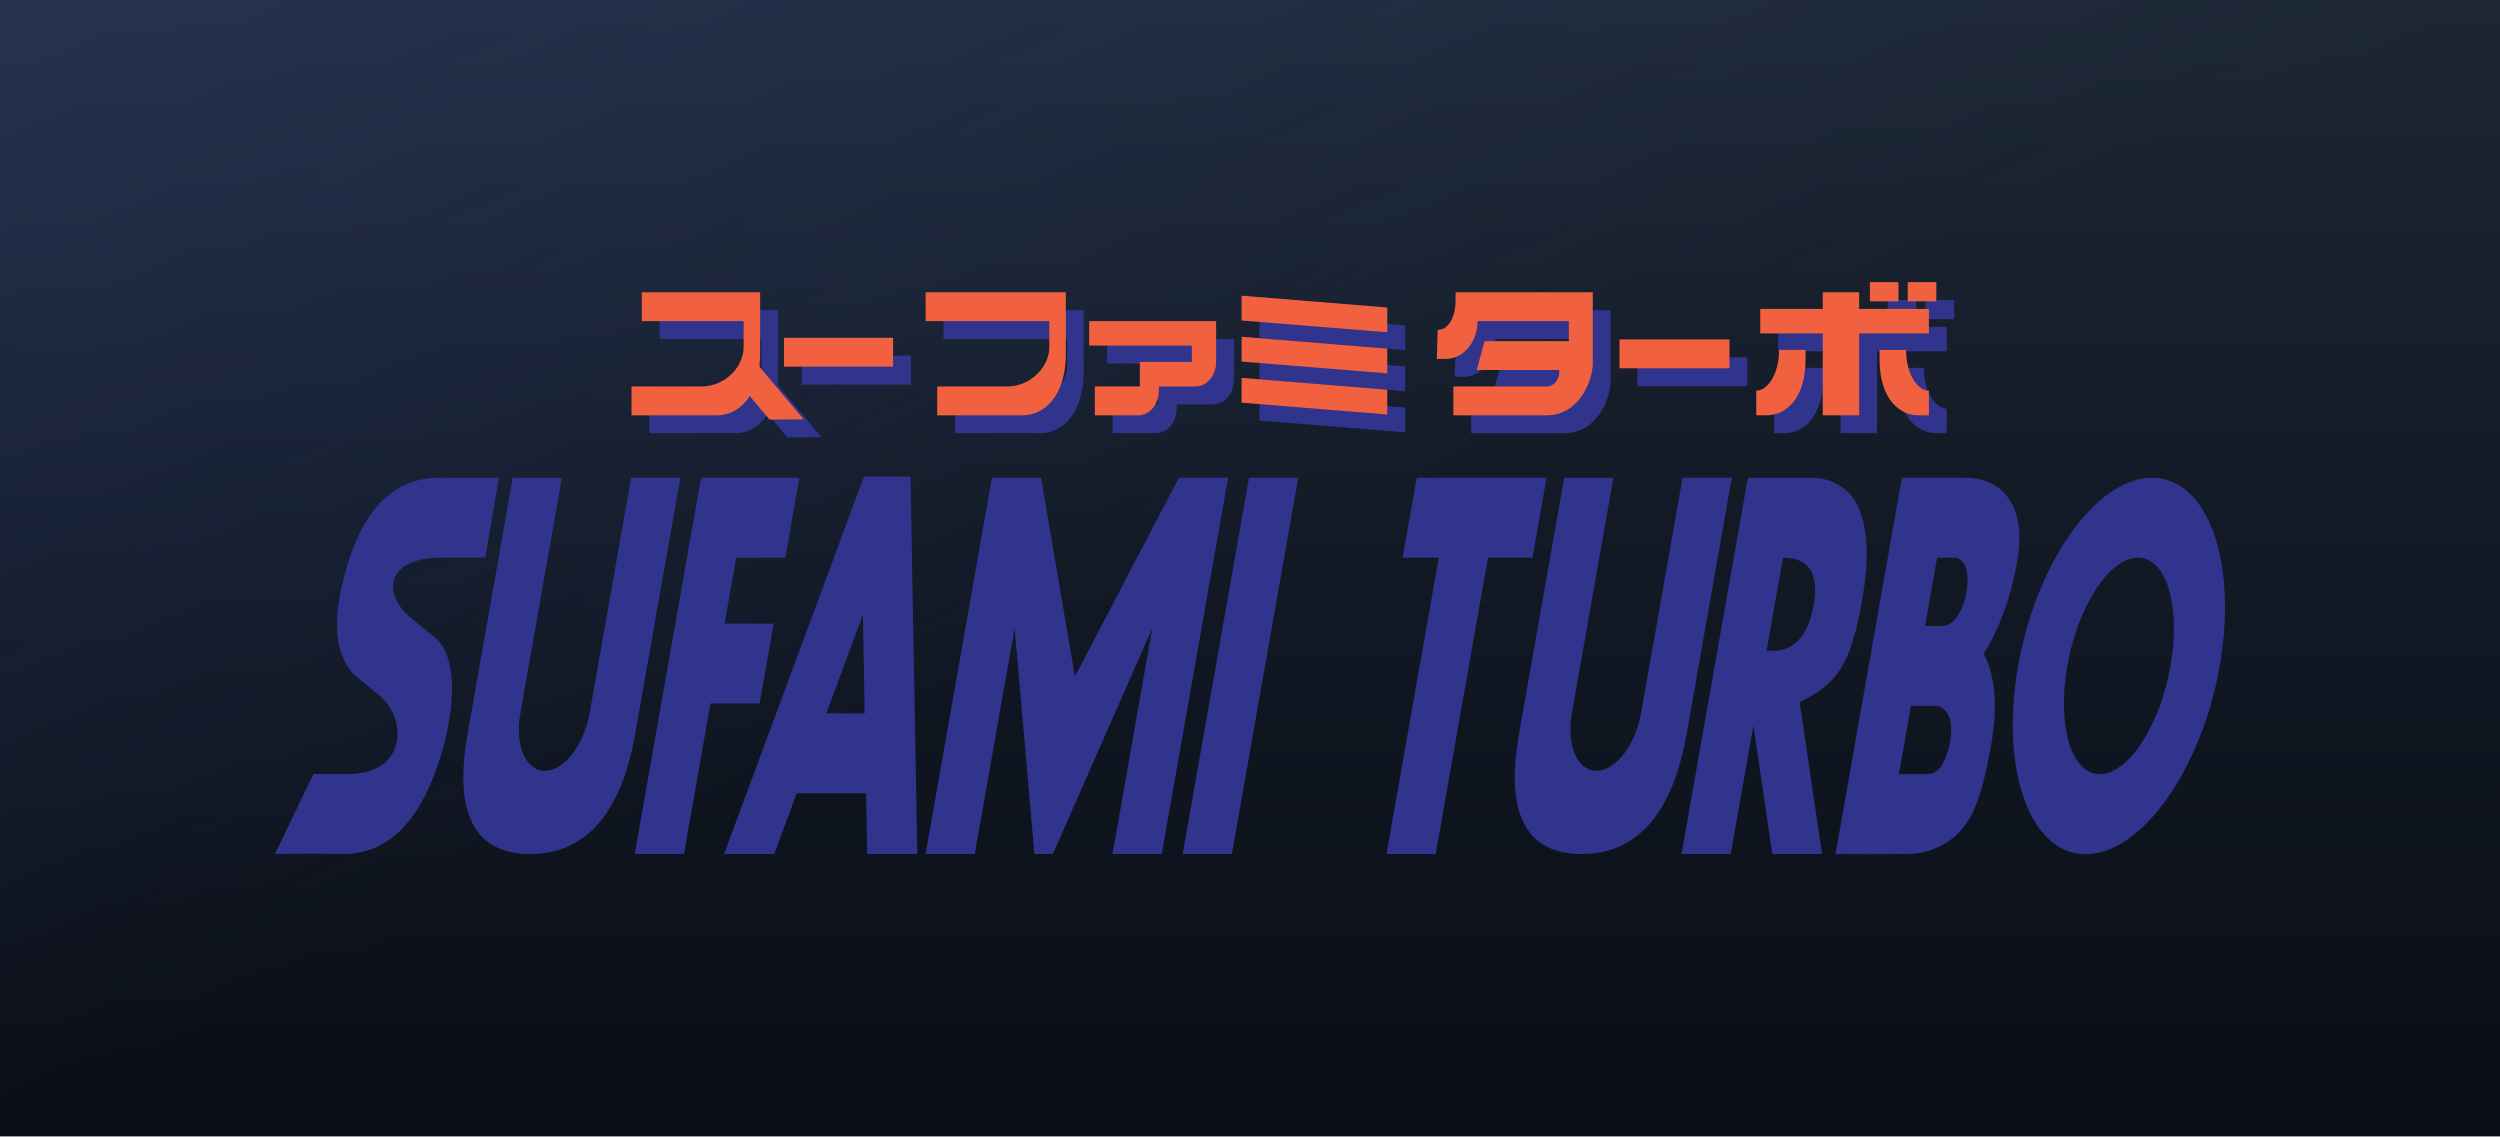
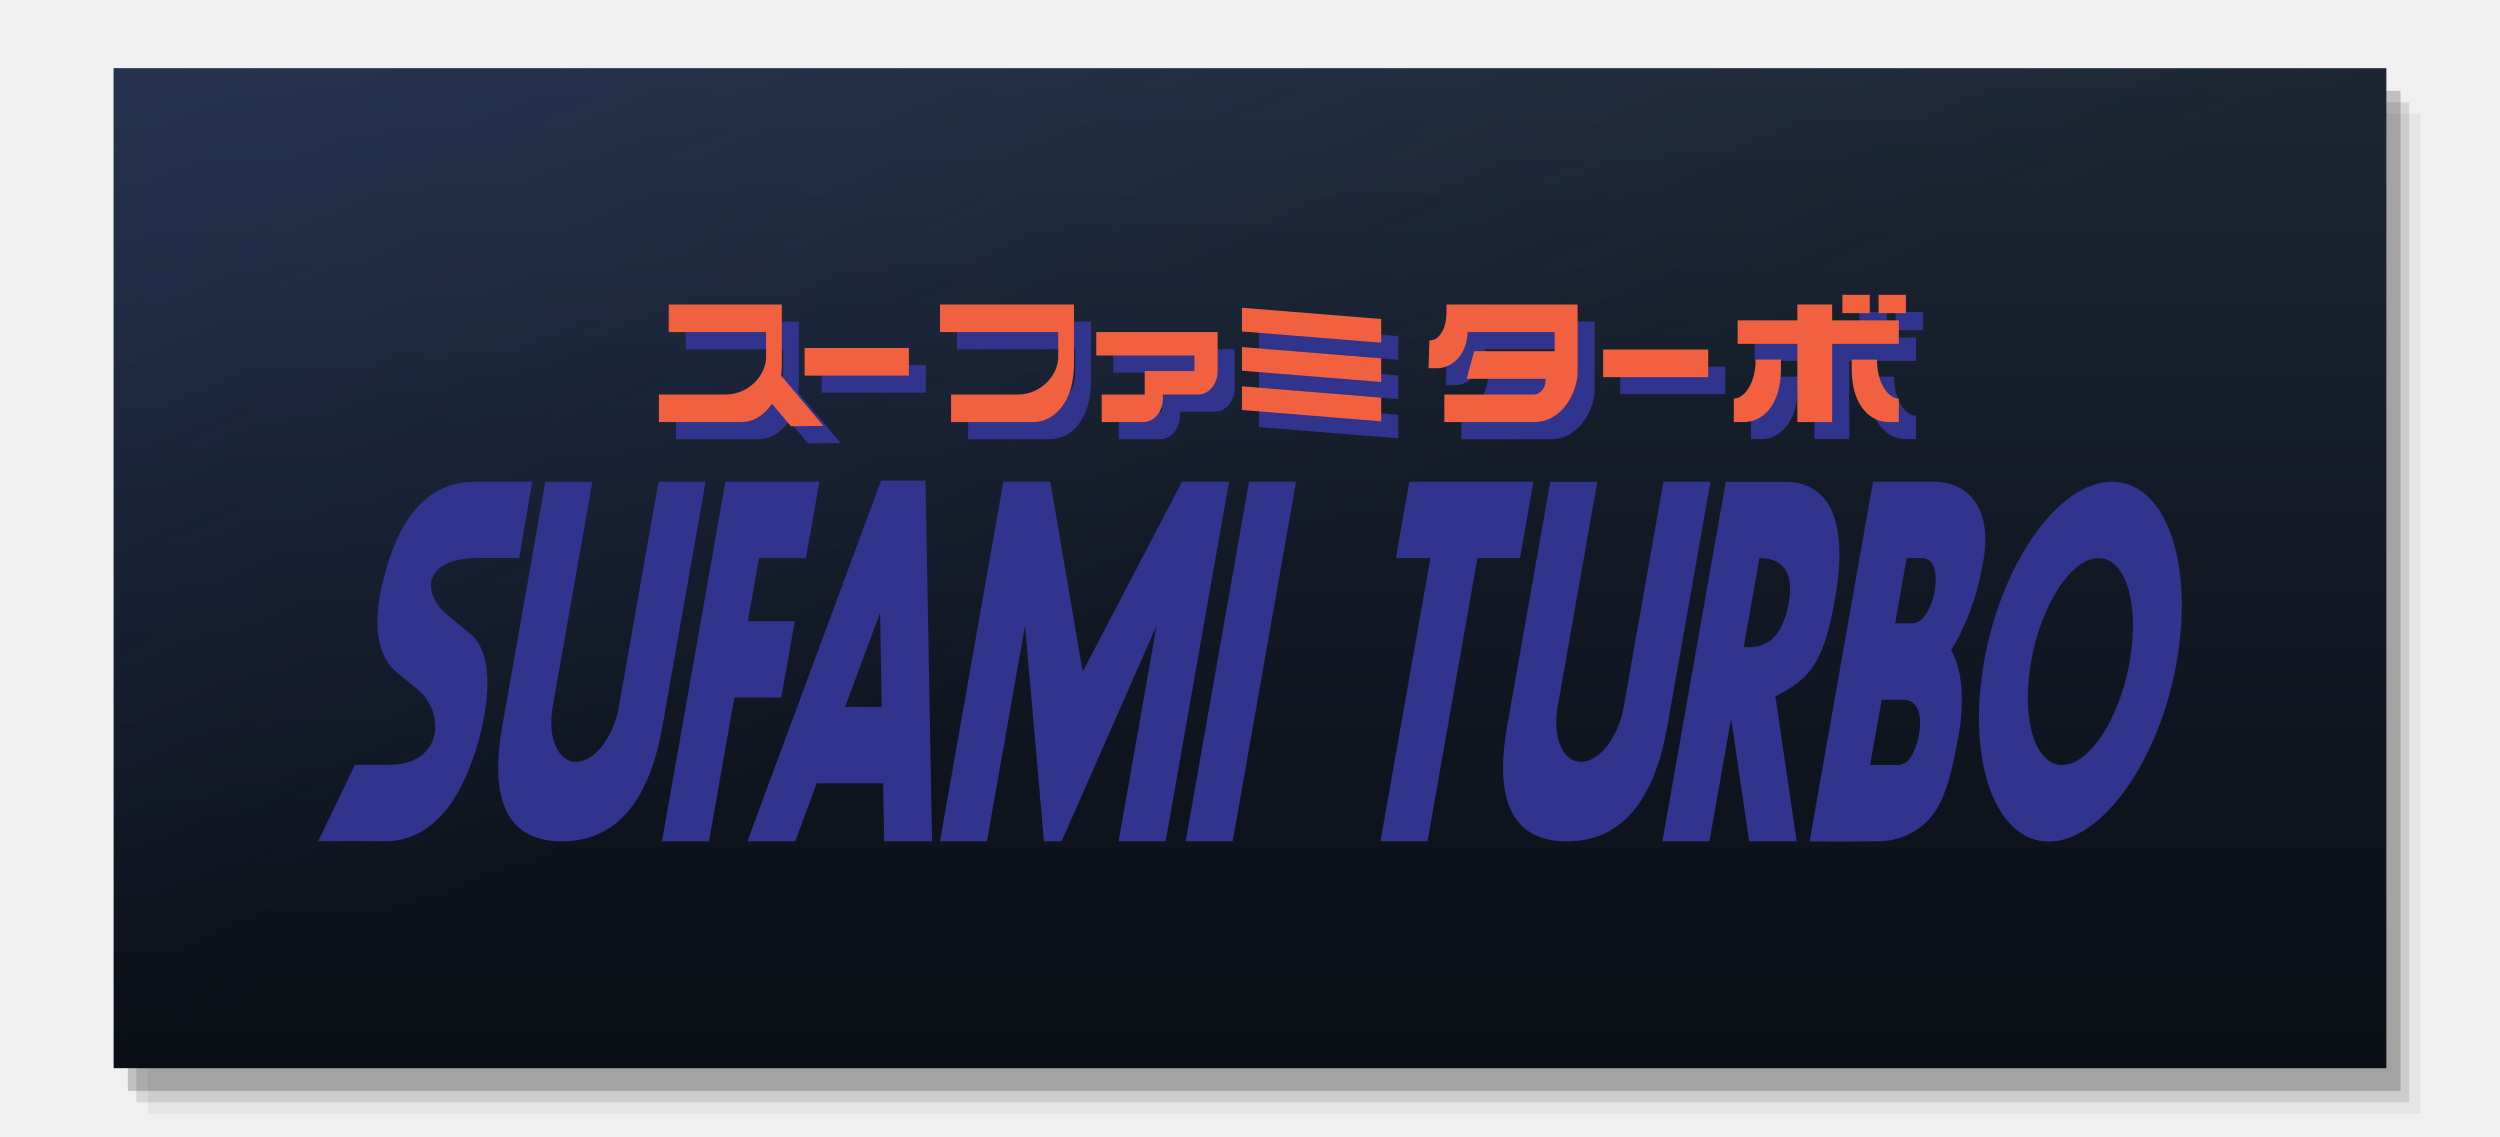
<svg xmlns="http://www.w3.org/2000/svg" viewBox="0 0 440 200" preserveAspectRatio="xMidYMid meet">
  <defs>
    <linearGradient id="capBase" x1="0" y1="0" x2="0" y2="1">
      <stop offset="0" stop-color="#1d2734" />
      <stop offset="0.5" stop-color="#121925" />
      <stop offset="1" stop-color="#0a0e15" />
    </linearGradient>
    <linearGradient id="capBloom" x1="0" y1="0" x2="1" y2="1">
      <stop offset="0" stop-color="#3f55a0" stop-opacity="0.26" />
      <stop offset="0.5" stop-color="#3f55a0" stop-opacity="0" />
    </linearGradient>
  </defs>
-   <rect width="440" height="200" fill="url(#capBase)" />
-   <rect width="440" height="200" fill="url(#capBloom)" />
-   <g transform="translate(48.400 49.655) scale(0.0894)">
+   <rect x="26.0" y="20.0" width="400" height="176" fill="#000000" fill-opacity="0.05" />
+   <rect x="24.0" y="18.0" width="400" height="176" fill="#000000" fill-opacity="0.11" />
+   <rect x="22.5" y="16.0" width="400" height="176" fill="#000000" fill-opacity="0.2" />
+   <rect x="20" y="12" width="400" height="176" fill="url(#capBase)" />
+   <rect x="20" y="12" width="400" height="176" fill="url(#capBloom)" />
+   <g transform="translate(56.000 51.885) scale(0.08544)">
    <style type="text/css">
	.st0{fill:#30348D;}
	.st1{fill:#F16140;}
	.st2{fill:#FFFFFF;}
</style>
    <g>
      <g>
        <g>
          <polygon class="st0" points="1938.1,110.6 2224.9,133.9 2224.9,85.1 1938.1,61.9    " />
          <g>
            <path class="st0" d="M1637.9,160.2h202.3v32.1h-102.4v48.3h-88.7v56.8h85.3c22.5,0,40.7-21.6,40.7-48.3v-8.4h72.1      c22.5,0,40.7-21.6,40.7-48.3l0,0v-32.1v-31.3v-17h-250V160.2z" />
            <rect x="1037.1" y="144.8" class="st0" width="214.8" height="56.8" />
            <rect x="2682.1" y="147.9" class="st0" width="216.5" height="56.8" />
            <polygon class="st0" points="3153.9,55.2 3082.2,55.2 3082.2,87.9 2959.2,87.9 2959.2,136.2 3082.2,136.2 3082.2,297.3       3153.9,297.3 3153.9,136.2 3291.2,136.2 3291.2,87.9 3153.9,87.9     " />
            <rect x="3174.9" y="35.2" class="st0" width="56.3" height="37.8" />
            <rect x="3249.4" y="35.2" class="st0" width="56.3" height="37.8" />
            <path class="st0" d="M3246.3,168.6h-52.2v18.6c0,80.1,41.4,110.1,75.6,110.1h21.5V253V249C3270.3,249,3246.3,218.8,3246.3,168.6      z" />
            <path class="st0" d="M2951.3,249v3.9v44.4h21.5c34.1,0,75.6-30,75.6-110.1v-18.6h-52.2C2996.2,218.8,2972.1,249,2951.3,249z" />
            <path class="st0" d="M2362.1,55.2h-2.7v16c0,28.7-10.5,49.4-24.9,56.1l-10.3,2.3l-0.5,16.5l-1.2,40.3h17.6      c34.6,0,62.6-33.3,62.6-74.4h179.6v39.4h-165.8l-15.6,56.8h162.7v3.2c0,16.1-11,29.2-24.6,29.2h-22.7H2355v56.8h184.2      c62.5,0,90.3-67.3,90.3-102.7l0-11.2V112V93.2v-38h-255.1H2362.1z" />
            <polygon class="st0" points="1938.1,272.5 2224.9,295.7 2224.9,247 1938.1,223.7     " />
            <polygon class="st0" points="1938.1,191.5 2224.9,214.8 2224.9,166 1938.1,142.8     " />
            <path class="st0" d="M1315.9,112h243.6v51.6c0,36.9-35.3,77-83.3,77h-137.4v56.8h168.7c43.8,0,82.5-40.7,84.3-113h0.2v-57.9      V55.2h-276V112z" />
            <path class="st0" d="M757.3,112h200.5v51.6c0,36.9-35.3,77-83.3,77H737.1v56.8h168.7c43.8,0,82.5-40.7,84.3-113h0.2v-57.9V55.2      h-233V112z" />
            <polyline class="st0" points="957.4,244.6 1008.9,305.8 1076,305.2 985.2,197.4     " />
          </g>
        </g>
        <g>
          <polygon class="st1" points="1902.9,75.5 2189.7,98.7 2189.7,49.9 1902.9,26.7    " />
          <g>
            <path class="st1" d="M1602.8,125H1805v32.1h-102.4v48.3H1614v56.8h85.3c22.5,0,40.7-21.6,40.7-48.3v-8.4h72.1      c22.5,0,40.7-21.6,40.7-48.3l0,0V125V93.8v-17h-250V125z" />
            <rect x="1002" y="109.6" class="st1" width="214.8" height="56.8" />
            <rect x="2646.9" y="112.8" class="st1" width="216.5" height="56.8" />
            <polygon class="st1" points="3118.7,20 3047,20 3047,52.7 2924,52.7 2924,101 3047,101 3047,262.2 3118.7,262.2 3118.7,101       3256,101 3256,52.7 3118.7,52.7     " />
            <rect x="3139.8" class="st1" width="56.3" height="37.8" />
            <rect x="3214.3" y="0" class="st1" width="56.3" height="37.8" />
            <path class="st1" d="M3211.1,133.5h-52.2v18.6c0,80.1,41.4,110.1,75.6,110.1h21.5v-44.4v-3.9      C3235.2,213.8,3211.1,183.6,3211.1,133.5z" />
            <path class="st1" d="M2916.1,213.8v3.9v44.4h21.5c34.1,0,75.6-30,75.6-110.1v-18.6H2961C2961,183.6,2937,213.8,2916.1,213.8z" />
            <path class="st1" d="M2326.9,20h-2.7v16c0,28.7-10.5,49.4-24.9,56.1l-10.3,2.3l-0.5,16.5l-1.2,40.3h17.6      c34.6,0,62.6-33.3,62.6-74.4h179.6v39.4h-165.8l-15.6,56.8h162.7v3.2c0,16.1-11,29.2-24.6,29.2h-22.7h-161.3v56.8H2504      c62.5,0,90.3-67.3,90.3-102.7l0-11.2V76.8V58V20h-255.1H2326.9z" />
            <polygon class="st1" points="1902.9,237.3 2189.7,260.6 2189.7,211.8 1902.9,188.5     " />
            <polygon class="st1" points="1902.9,156.4 2189.7,179.6 2189.7,130.9 1902.9,107.6     " />
            <path class="st1" d="M1280.8,76.8h243.6v51.6c0,36.9-35.3,77-83.3,77h-137.4v56.8h168.7c43.8,0,82.5-40.7,84.3-113h0.2V91.3V20      h-276V76.8z" />
            <path class="st1" d="M722.1,76.8h200.5v51.6c0,36.9-35.3,77-83.3,77H701.9v56.8h168.7c43.8,0,82.5-40.7,84.3-113h0.2V91.3V20      h-233V76.8z" />
            <polyline class="st1" points="922.2,209.5 973.7,270.7 1040.8,270.1 950.1,162.2     " />
          </g>
        </g>
      </g>
      <polygon class="st0" points="1786.9,1125.8 1883.8,1125.8 2014.4,385.1 1917.5,385.1  " />
      <polygon class="st0" points="1779.4,385.1 1779.4,385.2 1574.8,776.3 1508.2,385.2 1508.2,385.1 1411.4,385.1 1280.8,1125.8    1377.6,1125.8 1456.1,681 1495,1125.8 1531.4,1125.8 1727.2,681 1648.8,1125.8 1745.7,1125.8 1876.3,385.1  " />
      <path class="st0" d="M708.6,891.9l0.5-2.7c0,0,0,0,0,0h0L798,385.1h-96.9L619.3,849c-11,62.5-50.4,113.1-88.1,113.1   c-37.6,0-59.2-50.6-48.2-113.1h0l81.8-463.8H468l-89.4,506.8h0c-21.3,123.6-5.2,233.9,123.7,233.9   C631.3,1125.8,686.3,1015.5,708.6,891.9L708.6,891.9z" />
      <polygon class="st0" points="954,829.5 981.8,672.3 885.1,672.3 908,542.4 1004.7,542.4 1032.4,385.1 935.7,385.1 887.3,385.1    838.8,385.1 708.2,1125.8 805.1,1125.8 857.3,829.5  " />
      <path class="st0" d="M1159.6,382.7l-275.5,743.1h98.7l44.3-119.6h136.6l2.1,119.6h98.7l-13.4-743.1H1159.6z M1085.5,848.9l71.9-194   l3.5,194H1085.5z" />
      <polygon class="st0" points="2475.6,542.4 2503.3,385.1 2247.7,385.1 2219.9,542.4 2291.1,542.4 2188.2,1125.8 2285.1,1125.8    2388,542.4  " />
      <path class="st0" d="M2778.6,891.9l0.5-2.7c0,0,0,0,0,0h0l88.9-504.1h-96.9L2689.3,849c-11,62.4-50.4,113.1-88,113.1   c-37.6,0-59.2-50.6-48.2-113.1h0l81.8-463.8H2538l-89.4,506.8h0c-21.3,123.6-5.2,233.9,123.7,233.9   C2701.3,1125.8,2756.3,1015.5,2778.6,891.9L2778.6,891.9z" />
      <path class="st0" d="M270.9,663.6c-58.1-44.4-59.4-121.3,58.6-121.3H414L440.9,385c0,0-80.6,0-117,0   C197.6,385,154,507.4,133.6,589.6C116,660.1,115.1,730.1,155,772.1c0,0,47.7,39.2,47.7,39.2c58.1,44.4,59.4,157-58.6,157H75.7   L0,1125.7c0,0,94.8-1,131.2,0c115.3,3.2,171.1-106.2,199.7-209c16.8-60.5,34.4-167-12.4-213.8L270.9,663.6z" />
      <path class="st0" d="M3126.9,611.9c13.7-85,4.7-138.3-11.1-171.6c-16.1-34.2-51.6-55.1-89.4-55.1h-29.9h-86h-10.9L2769,1125.8h96.9   l44.6-252.9l37.2,252.9h97.9L3001.7,827C3073.4,790.6,3103.2,759,3126.9,611.9z M3028.6,638.5c-13.1,68-46.4,87.1-78.2,87.1h-13.9   l32.3-183.2C3008.8,542.4,3043.3,562.1,3028.6,638.5z" />
      <path class="st0" d="M3363.8,732.1c26.6-42.7,51.6-101.3,65.8-180.8c23.3-130.2-48.1-166.2-99.6-166.2h-30.3h-12.5h-84.4   l-130.6,740.7c38.3,0.7,99.7,0.4,140.2,0.1c38.8-0.3,76.5-15,103.4-43c29.8-31.1,46-78.1,62.8-172.4   c14.8-83.3,4.8-137.2-10.6-170.6C3366.7,737.2,3365.3,734.6,3363.8,732.1z M3297.7,905.3c-3.9,21.9-11,37.4-17.3,47.6   c-6,9.7-16.5,15.7-27.9,15.7h-55.6l23.7-134.4c0,0,22.8,0,46.4,0S3305.9,859.6,3297.7,905.3z M3329.2,613.6   c-4.6,25.4-15,42.2-23.3,52c-6.1,7.2-15.2,11.2-24.6,11.2h-32.9l23.7-134.4c0,0,7.8,0,31.4,0S3337.4,567.9,3329.2,613.6z" />
      <path class="st0" d="M3695.4,385.1c-109.6,0-227.7,165.9-263.8,370.6c-36.1,204.7,23.5,370.6,133.1,370.6   c109.6,0,227.7-165.9,263.8-370.6C3864.5,551,3805,385.1,3695.4,385.1z M3731.6,755.5c-20.7,117.7-83,213.1-139.1,213.1   s-84.7-95.4-64-213.1s83-213.1,139.1-213.1C3723.7,542.4,3752.4,637.8,3731.6,755.5z" />
    </g>
  </g>
</svg>
